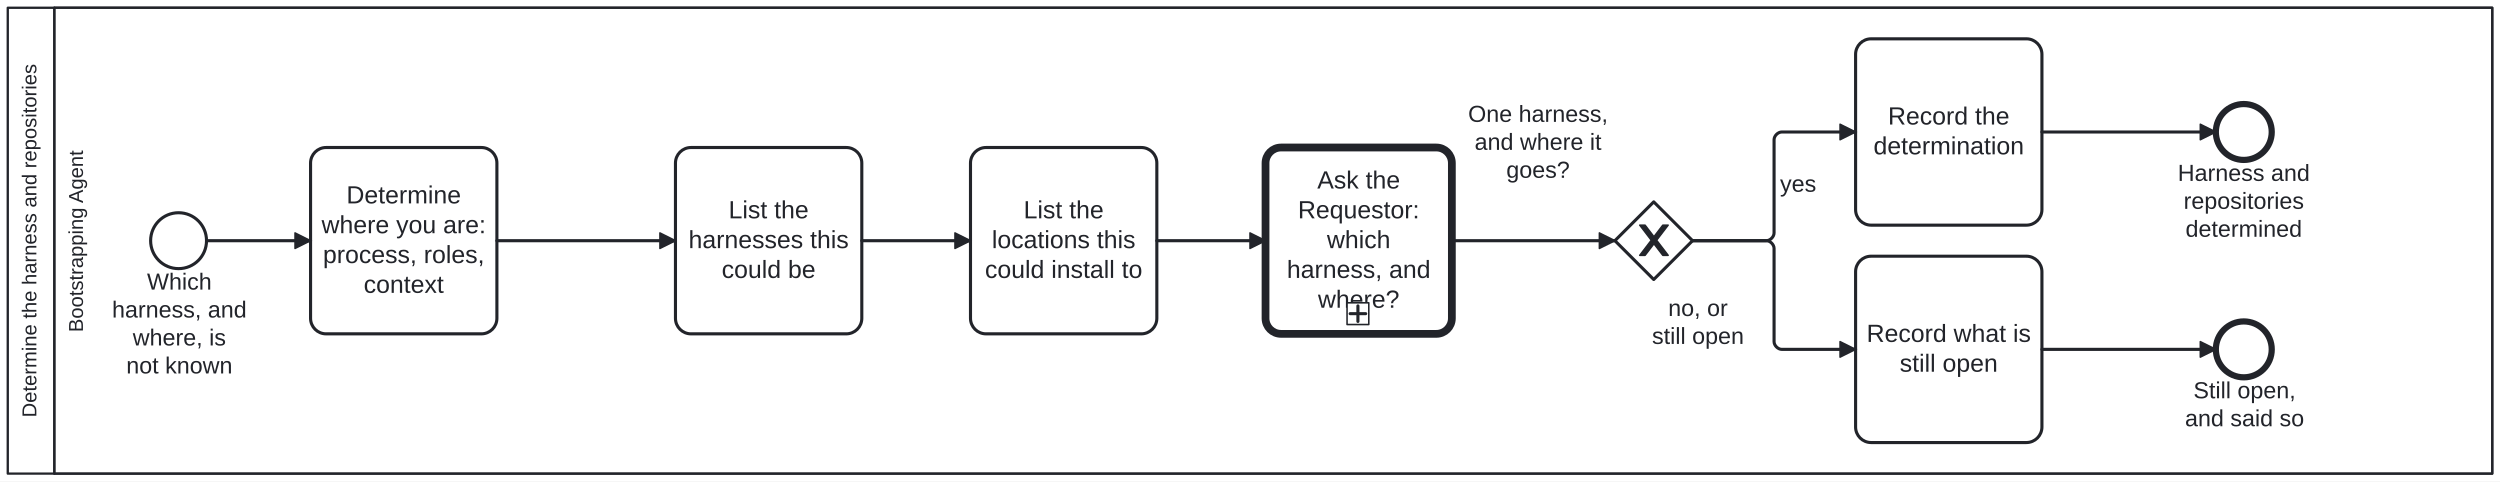
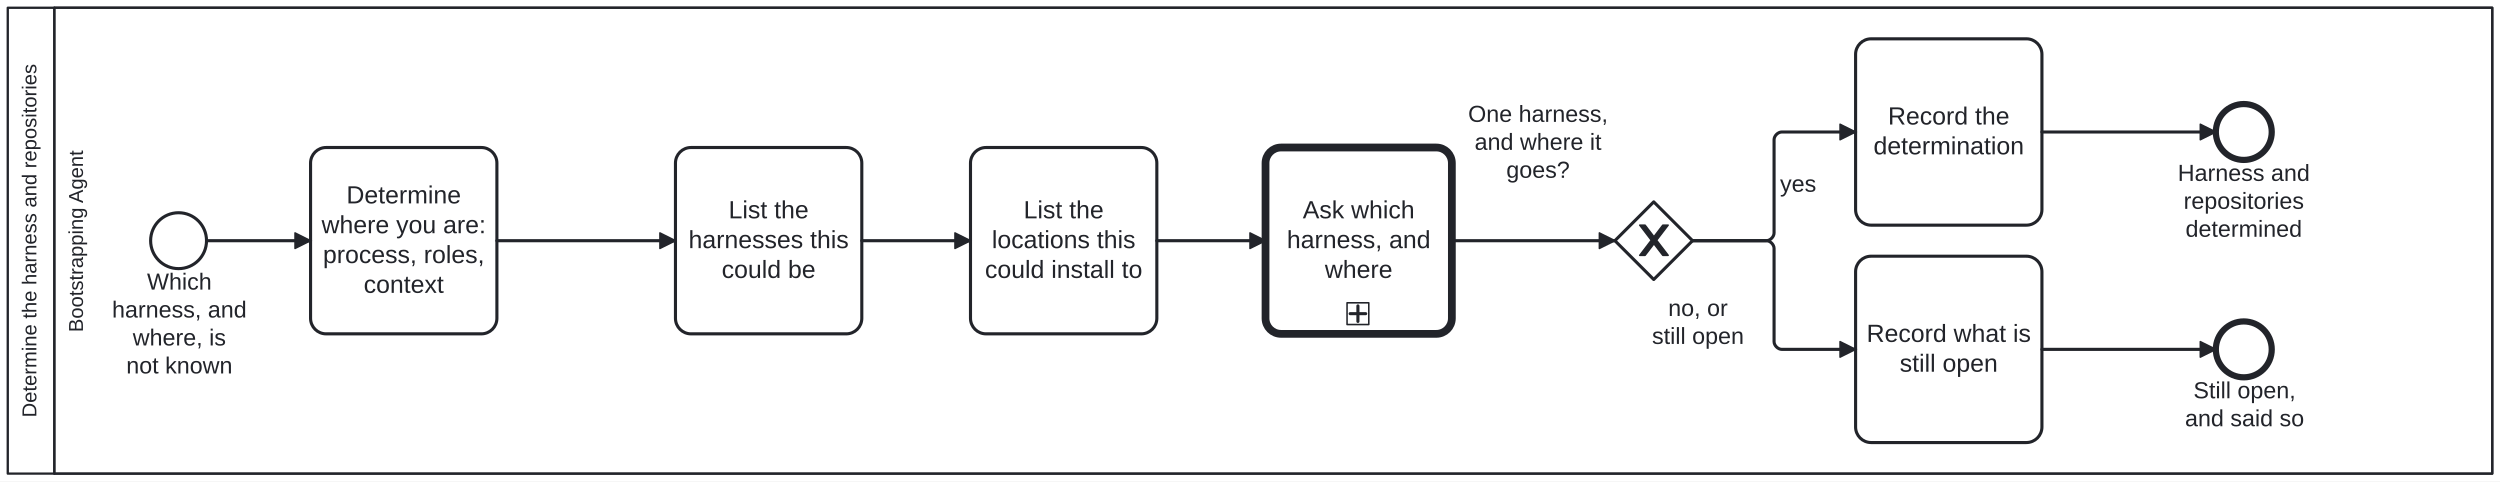
<svg xmlns="http://www.w3.org/2000/svg" width="100%" style="max-width:100%;height:auto" viewBox="135 75 1610 310" version="1.1">
  <rect x="135" y="75" width="1610" height="310" fill="#ffffff" />
  <g class="djs-group">
    <g class="djs-element djs-shape" data-element-id="Participant_Process_Discussion" style="display: block;" transform="matrix(1 0 0 1 140 80)">
      <g class="djs-visual">
        <rect x="0" y="0" width="1600" height="300" rx="0" ry="0" style="stroke-linecap: round; stroke-linejoin: round; stroke: rgb(34, 36, 42); stroke-width: 1.5px; fill: white; fill-opacity: 0.95;" />
        <path style="fill: none; stroke-linecap: round; stroke-linejoin: round; stroke: rgb(34, 36, 42); stroke-width: 1.5px;" d="M30,0L30,300" />
        <text lineHeight="1.05" class="djs-label" transform="matrix(-1.83697e-16 -1 1 -1.83697e-16 0 300)" style="font-family: Arial, sans-serif; font-size: 13px; font-weight: normal; fill: rgb(34, 36, 42);">
          <tspan x="36.19" y="18.413">Determine the harness and repositories</tspan>
        </text>
      </g>
      <rect class="djs-hit djs-hit-all" x="0" y="0" width="1600" height="300" style="fill: none; stroke-opacity: 0; stroke: white; stroke-width: 15px;" />
    </g>
    <g class="djs-children">
      <g class="djs-group">
        <g class="djs-element djs-shape" data-element-id="Lane_BootstrappingAgent" style="display: block;" transform="matrix(1 0 0 1 170 80)">
          <g class="djs-visual">
            <rect x="0" y="0" width="1570" height="300" rx="0" ry="0" style="stroke-linecap: round; stroke-linejoin: round; stroke: rgb(34, 36, 42); stroke-width: 1.5px; fill: white; fill-opacity: 0.25;" />
            <text lineHeight="1.05" class="djs-label" transform="matrix(-1.83697e-16 -1 1 -1.83697e-16 0 300)" style="font-family: Arial, sans-serif; font-size: 13px; font-weight: normal; fill: rgb(34, 36, 42);">
              <tspan x="91.097" y="18.413">Bootstrapping Agent</tspan>
            </text>
          </g>
          <rect class="djs-hit djs-hit-all" x="0" y="0" width="1570" height="300" style="fill: none; stroke-opacity: 0; stroke: white; stroke-width: 15px;" />
        </g>
      </g>
      <g class="djs-group">
        <g class="djs-element djs-shape" data-element-id="Start_Discussion" style="display: block;" transform="matrix(1 0 0 1 232 212)">
          <g class="djs-visual">
            <circle cx="18" cy="18" r="18" style="stroke-linecap: round; stroke-linejoin: round; stroke: rgb(34, 36, 42); stroke-width: 2px; fill: white; fill-opacity: 0.95;" />
          </g>
          <rect class="djs-hit djs-hit-all" x="0" y="0" width="36" height="36" style="fill: none; stroke-opacity: 0; stroke: white; stroke-width: 15px;" />
        </g>
      </g>
      <g class="djs-group">
        <g class="djs-element djs-shape" data-element-id="Start_Discussion_label" style="display: block;" transform="matrix(1 0 0 1 207 248)">
          <g class="djs-visual">
            <text lineHeight="1.2" class="djs-label" style="font-family: Arial, sans-serif; font-size: 15px; font-weight: normal; fill: rgb(34, 36, 42);">
              <tspan x="22.663" y="13.5">Which </tspan>
              <tspan x="0.137" y="31.5">harness, and</tspan>
              <tspan x="13.489" y="49.5">where, is </tspan>
              <tspan x="9.311" y="67.5">not known</tspan>
            </text>
          </g>
          <rect class="djs-hit djs-hit-all" x="0" y="0" width="87" height="72" style="fill: none; stroke-opacity: 0; stroke: white; stroke-width: 15px;" />
        </g>
      </g>
      <g class="djs-group">
        <g class="djs-element djs-shape" data-element-id="A_DetermineWhere" style="display: block;" transform="matrix(1 0 0 1 335 170)">
          <g class="djs-visual">
            <rect x="0" y="0" width="120" height="120" rx="10" ry="10" style="stroke-linecap: round; stroke-linejoin: round; stroke: rgb(34, 36, 42); stroke-width: 2px; fill: white; fill-opacity: 0.95;" />
            <text lineHeight="1.2" class="djs-label" style="font-family: Arial, sans-serif; font-size: 16px; font-weight: normal; fill: rgb(34, 36, 42);">
              <tspan x="23.098" y="36">Determine </tspan>
              <tspan x="7.082" y="55.2">where you are:</tspan>
              <tspan x="7.98" y="74.4">process, roles,</tspan>
              <tspan x="34.207" y="93.6">context</tspan>
            </text>
          </g>
          <rect class="djs-hit djs-hit-all" x="0" y="0" width="120" height="120" style="fill: none; stroke-opacity: 0; stroke: white; stroke-width: 15px;" />
        </g>
      </g>
      <g class="djs-group">
        <g class="djs-element djs-shape" data-element-id="A_ListHarnesses" style="display: block;" transform="matrix(1 0 0 1 570 170)">
          <g class="djs-visual">
            <rect x="0" y="0" width="120" height="120" rx="10" ry="10" style="stroke-linecap: round; stroke-linejoin: round; stroke: rgb(34, 36, 42); stroke-width: 2px; fill: white; fill-opacity: 0.95;" />
            <text lineHeight="1.2" class="djs-label" style="font-family: Arial, sans-serif; font-size: 16px; font-weight: normal; fill: rgb(34, 36, 42);">
              <tspan x="34.207" y="45.6">List the </tspan>
              <tspan x="8.418" y="64.8">harnesses this</tspan>
              <tspan x="29.754" y="84">could be</tspan>
            </text>
          </g>
          <rect class="djs-hit djs-hit-all" x="0" y="0" width="120" height="120" style="fill: none; stroke-opacity: 0; stroke: white; stroke-width: 15px;" />
        </g>
      </g>
      <g class="djs-group">
        <g class="djs-element djs-shape" data-element-id="A_ListLocations" style="display: block;" transform="matrix(1 0 0 1 760 170)">
          <g class="djs-visual">
            <rect x="0" y="0" width="120" height="120" rx="10" ry="10" style="stroke-linecap: round; stroke-linejoin: round; stroke: rgb(34, 36, 42); stroke-width: 2px; fill: white; fill-opacity: 0.95;" />
            <text lineHeight="1.2" class="djs-label" style="font-family: Arial, sans-serif; font-size: 16px; font-weight: normal; fill: rgb(34, 36, 42);">
              <tspan x="34.207" y="45.6">List the </tspan>
              <tspan x="13.754" y="64.8">locations this </tspan>
              <tspan x="9.305" y="84">could install to</tspan>
            </text>
          </g>
          <rect class="djs-hit djs-hit-all" x="0" y="0" width="120" height="120" style="fill: none; stroke-opacity: 0; stroke: white; stroke-width: 15px;" />
        </g>
      </g>
      <g class="djs-group">
        <a class="fa-subprocess-link" href="human-agent-discussion.svg" target="_top">
          <g class="djs-element djs-shape" data-element-id="A_AskRequestor" style="display: block;" transform="matrix(1 0 0 1 950 170)">
            <g class="djs-visual">
              <rect x="0" y="0" width="120" height="120" rx="10" ry="10" style="stroke-linecap: round; stroke-linejoin: round; stroke: rgb(34, 36, 42); stroke-width: 5px; fill: white; fill-opacity: 0.95;" />
              <text lineHeight="1.2" class="djs-label" style="font-family: Arial, sans-serif; font-size: 16px; font-weight: normal; fill: rgb(34, 36, 42);">
-                 <tspan x="33.32" y="26.4">Ask the </tspan>
-                 <tspan x="20.867" y="45.6">Requestor: </tspan>
-                 <tspan x="39.547" y="64.8">which </tspan>
-                 <tspan x="13.746" y="84">harness, and </tspan>
-                 <tspan x="33.762" y="103.2">where?</tspan>
+                 <tspan x="23.988" y="45.6">Ask which </tspan>
+                 <tspan x="13.746" y="64.8">harness, and </tspan>
+                 <tspan x="38.211" y="84">where</tspan>
              </text>
              <rect x="0" y="0" width="14" height="14" rx="0" ry="0" style="stroke-linecap: round; stroke-linejoin: round; stroke: rgb(34, 36, 42); stroke-width: 1px; fill: white;" transform="matrix(1 0 0 1 52.5 100)" />
              <path data-marker="sub-process" d="m52.5,100 m 7,2 l 0,10 m -5,-5 l 10,0" style="fill: white; stroke-linecap: round; stroke-linejoin: round; stroke: rgb(34, 36, 42); stroke-width: 2px;" />
            </g>
            <rect class="djs-hit djs-hit-all" x="0" y="0" width="120" height="120" style="fill: none; stroke-opacity: 0; stroke: white; stroke-width: 15px;" />
          </g>
        </a>
      </g>
      <g class="djs-group">
        <g class="djs-element djs-shape" data-element-id="G_Settled" style="display: block;" transform="matrix(1 0 0 1 1175 205)">
          <g class="djs-visual">
            <polygon points="25,0 50,25 25,50 0,25" style="stroke-linecap: round; stroke-linejoin: round; stroke: rgb(34, 36, 42); stroke-width: 2px; fill: white; fill-opacity: 0.95;" />
            <path d="m 16,15 7.429,9.714 -7.429,9.714 3.429,0 5.714,-7.464 5.714,7.464 3.429,0 -7.429,-9.714 7.429,-9.714 -3.429,0 -5.714,7.464 -5.714,-7.464 -3.429,0 z" style="fill: rgb(34, 36, 42); stroke-linecap: round; stroke-linejoin: round; stroke: rgb(34, 36, 42); stroke-width: 1px;" />
          </g>
          <rect class="djs-hit djs-hit-all" x="0" y="0" width="50" height="50" style="fill: none; stroke-opacity: 0; stroke: white; stroke-width: 15px;" />
        </g>
      </g>
      <g class="djs-group">
        <g class="djs-element djs-shape" data-element-id="G_Settled_label" style="display: block;" transform="matrix(1 0 0 1 1080 140)">
          <g class="djs-visual">
            <text lineHeight="1.2" class="djs-label" style="font-family: Arial, sans-serif; font-size: 15px; font-weight: normal; fill: rgb(34, 36, 42);">
              <tspan x="0.474" y="13.5">One harness,</tspan>
              <tspan x="4.642" y="31.5">and where it</tspan>
              <tspan x="25.065" y="49.5">goes?</tspan>
            </text>
          </g>
          <rect class="djs-hit djs-hit-all" x="0" y="0" width="91" height="54" style="fill: none; stroke-opacity: 0; stroke: white; stroke-width: 15px;" />
        </g>
      </g>
      <g class="djs-group">
        <g class="djs-element djs-shape" data-element-id="A_RecordDetermination" style="display: block;" transform="matrix(1 0 0 1 1330 100)">
          <g class="djs-visual">
            <rect x="0" y="0" width="120" height="120" rx="10" ry="10" style="stroke-linecap: round; stroke-linejoin: round; stroke: rgb(34, 36, 42); stroke-width: 2px; fill: white; fill-opacity: 0.95;" />
            <text lineHeight="1.2" class="djs-label" style="font-family: Arial, sans-serif; font-size: 16px; font-weight: normal; fill: rgb(34, 36, 42);">
              <tspan x="20.867" y="55.2">Record the </tspan>
              <tspan x="11.527" y="74.4">determination</tspan>
            </text>
          </g>
          <rect class="djs-hit djs-hit-all" x="0" y="0" width="120" height="120" style="fill: none; stroke-opacity: 0; stroke: white; stroke-width: 15px;" />
        </g>
      </g>
      <g class="djs-group">
        <g class="djs-element djs-shape" data-element-id="A_RecordUnsettled" style="display: block;" transform="matrix(1 0 0 1 1330 240)">
          <g class="djs-visual">
            <rect x="0" y="0" width="120" height="120" rx="10" ry="10" style="stroke-linecap: round; stroke-linejoin: round; stroke: rgb(34, 36, 42); stroke-width: 2px; fill: white; fill-opacity: 0.95;" />
            <text lineHeight="1.2" class="djs-label" style="font-family: Arial, sans-serif; font-size: 16px; font-weight: normal; fill: rgb(34, 36, 42);">
              <tspan x="7.09" y="55.2">Record what is </tspan>
              <tspan x="28.426" y="74.4">still open</tspan>
            </text>
          </g>
          <rect class="djs-hit djs-hit-all" x="0" y="0" width="120" height="120" style="fill: none; stroke-opacity: 0; stroke: white; stroke-width: 15px;" />
        </g>
      </g>
      <g class="djs-group">
        <g class="djs-element djs-shape" data-element-id="End_Settled" style="display: block;" transform="matrix(1 0 0 1 1562 142)">
          <g class="djs-visual">
            <circle cx="18" cy="18" r="18" style="stroke-linecap: round; stroke-linejoin: round; stroke: rgb(34, 36, 42); stroke-width: 4px; fill: white; fill-opacity: 0.95;" />
          </g>
          <rect class="djs-hit djs-hit-all" x="0" y="0" width="36" height="36" style="fill: none; stroke-opacity: 0; stroke: white; stroke-width: 15px;" />
        </g>
      </g>
      <g class="djs-group">
        <g class="djs-element djs-shape" data-element-id="End_Settled_label" style="display: block;" transform="matrix(1 0 0 1 1537 178)">
          <g class="djs-visual">
            <text lineHeight="1.2" class="djs-label" style="font-family: Arial, sans-serif; font-size: 15px; font-weight: normal; fill: rgb(34, 36, 42);">
              <tspan x="0.476" y="13.5">Harness and </tspan>
              <tspan x="4.233" y="31.5">repositories</tspan>
              <tspan x="5.478" y="49.5">determined</tspan>
            </text>
          </g>
          <rect class="djs-hit djs-hit-all" x="0" y="0" width="86" height="54" style="fill: none; stroke-opacity: 0; stroke: white; stroke-width: 15px;" />
        </g>
      </g>
      <g class="djs-group">
        <g class="djs-element djs-shape" data-element-id="End_Unsettled" style="display: block;" transform="matrix(1 0 0 1 1562 282)">
          <g class="djs-visual">
            <circle cx="18" cy="18" r="18" style="stroke-linecap: round; stroke-linejoin: round; stroke: rgb(34, 36, 42); stroke-width: 4px; fill: white; fill-opacity: 0.95;" />
          </g>
          <rect class="djs-hit djs-hit-all" x="0" y="0" width="36" height="36" style="fill: none; stroke-opacity: 0; stroke: white; stroke-width: 15px;" />
        </g>
      </g>
      <g class="djs-group">
        <g class="djs-element djs-shape" data-element-id="End_Unsettled_label" style="display: block;" transform="matrix(1 0 0 1 1542 318)">
          <g class="djs-visual">
            <text lineHeight="1.2" class="djs-label" style="font-family: Arial, sans-serif; font-size: 15px; font-weight: normal; fill: rgb(34, 36, 42);">
              <tspan x="5.563" y="13.5">Still open, </tspan>
              <tspan x="0.139" y="31.5">and said so</tspan>
            </text>
          </g>
          <rect class="djs-hit djs-hit-all" x="0" y="0" width="77" height="36" style="fill: none; stroke-opacity: 0; stroke: white; stroke-width: 15px;" />
        </g>
      </g>
      <g class="djs-group">
        <g class="djs-element djs-connection" data-element-id="Flow_Start_Where" style="display: block;">
          <g class="djs-visual">
            <defs>
              <marker id="bpmn-marker-1" viewBox="0 0 20 20" refX="11" refY="10" markerWidth="10" markerHeight="10" orient="auto">
                <path d="M 1 5 L 11 10 L 1 15 Z" style="stroke-linecap: round; stroke-linejoin: round; stroke: rgb(34, 36, 42); stroke-width: 1px; fill: rgb(34, 36, 42);" />
              </marker>
            </defs>
            <path data-corner-radius="5" style="fill: none; stroke-linecap: round; stroke-linejoin: round; stroke: rgb(34, 36, 42); stroke-width: 2px; marker-end: url('#bpmn-marker-1');" d="M268,230L335,230" />
          </g>
          <path d="M268,230L335,230" class="djs-hit djs-hit-stroke" style="fill: none; stroke-opacity: 0; stroke: white; stroke-width: 15px;" />
        </g>
      </g>
      <g class="djs-group">
        <g class="djs-element djs-connection" data-element-id="Flow_Where_Harnesses" style="display: block;">
          <g class="djs-visual">
            <defs>
              <marker id="bpmn-marker-2" viewBox="0 0 20 20" refX="11" refY="10" markerWidth="10" markerHeight="10" orient="auto">
                <path d="M 1 5 L 11 10 L 1 15 Z" style="stroke-linecap: round; stroke-linejoin: round; stroke: rgb(34, 36, 42); stroke-width: 1px; fill: rgb(34, 36, 42);" />
              </marker>
            </defs>
            <path data-corner-radius="5" style="fill: none; stroke-linecap: round; stroke-linejoin: round; stroke: rgb(34, 36, 42); stroke-width: 2px; marker-end: url('#bpmn-marker-2');" d="M455,230L570,230" />
          </g>
          <path d="M455,230L570,230" class="djs-hit djs-hit-stroke" style="fill: none; stroke-opacity: 0; stroke: white; stroke-width: 15px;" />
        </g>
      </g>
      <g class="djs-group">
        <g class="djs-element djs-connection" data-element-id="Flow_Harnesses_Locations" style="display: block;">
          <g class="djs-visual">
            <defs>
              <marker id="bpmn-marker-3" viewBox="0 0 20 20" refX="11" refY="10" markerWidth="10" markerHeight="10" orient="auto">
                <path d="M 1 5 L 11 10 L 1 15 Z" style="stroke-linecap: round; stroke-linejoin: round; stroke: rgb(34, 36, 42); stroke-width: 1px; fill: rgb(34, 36, 42);" />
              </marker>
            </defs>
            <path data-corner-radius="5" style="fill: none; stroke-linecap: round; stroke-linejoin: round; stroke: rgb(34, 36, 42); stroke-width: 2px; marker-end: url('#bpmn-marker-3');" d="M690,230L760,230" />
          </g>
          <path d="M690,230L760,230" class="djs-hit djs-hit-stroke" style="fill: none; stroke-opacity: 0; stroke: white; stroke-width: 15px;" />
        </g>
      </g>
      <g class="djs-group">
        <g class="djs-element djs-connection" data-element-id="Flow_Locations_Ask" style="display: block;">
          <g class="djs-visual">
            <defs>
              <marker id="bpmn-marker-4" viewBox="0 0 20 20" refX="11" refY="10" markerWidth="10" markerHeight="10" orient="auto">
                <path d="M 1 5 L 11 10 L 1 15 Z" style="stroke-linecap: round; stroke-linejoin: round; stroke: rgb(34, 36, 42); stroke-width: 1px; fill: rgb(34, 36, 42);" />
              </marker>
            </defs>
            <path data-corner-radius="5" style="fill: none; stroke-linecap: round; stroke-linejoin: round; stroke: rgb(34, 36, 42); stroke-width: 2px; marker-end: url('#bpmn-marker-4');" d="M880,230L950,230" />
          </g>
          <path d="M880,230L950,230" class="djs-hit djs-hit-stroke" style="fill: none; stroke-opacity: 0; stroke: white; stroke-width: 15px;" />
        </g>
      </g>
      <g class="djs-group">
        <g class="djs-element djs-connection" data-element-id="Flow_Ask_Gate" style="display: block;">
          <g class="djs-visual">
            <defs>
              <marker id="bpmn-marker-5" viewBox="0 0 20 20" refX="11" refY="10" markerWidth="10" markerHeight="10" orient="auto">
                <path d="M 1 5 L 11 10 L 1 15 Z" style="stroke-linecap: round; stroke-linejoin: round; stroke: rgb(34, 36, 42); stroke-width: 1px; fill: rgb(34, 36, 42);" />
              </marker>
            </defs>
            <path data-corner-radius="5" style="fill: none; stroke-linecap: round; stroke-linejoin: round; stroke: rgb(34, 36, 42); stroke-width: 2px; marker-end: url('#bpmn-marker-5');" d="M1070,230L1175,230" />
          </g>
          <path d="M1070,230L1175,230" class="djs-hit djs-hit-stroke" style="fill: none; stroke-opacity: 0; stroke: white; stroke-width: 15px;" />
        </g>
      </g>
      <g class="djs-group">
        <g class="djs-element djs-connection" data-element-id="Flow_Settled_Yes" style="display: block;">
          <g class="djs-visual">
            <defs>
              <marker id="bpmn-marker-6" viewBox="0 0 20 20" refX="11" refY="10" markerWidth="10" markerHeight="10" orient="auto">
                <path d="M 1 5 L 11 10 L 1 15 Z" style="stroke-linecap: round; stroke-linejoin: round; stroke: rgb(34, 36, 42); stroke-width: 1px; fill: rgb(34, 36, 42);" />
              </marker>
            </defs>
            <path data-corner-radius="5" style="fill: none; stroke-linecap: round; stroke-linejoin: round; stroke: rgb(34, 36, 42); stroke-width: 2px; marker-end: url('#bpmn-marker-6');" d="M1225,230L1272.5,230C1275,230,1277.5,227.5,1277.5,225L1277.5,165C1277.5,162.5,1280,160,1282.5,160L1330,160" />
          </g>
          <path d="M1225,230L1277.5,230L1277.5,160L1330,160" class="djs-hit djs-hit-stroke" style="fill: none; stroke-opacity: 0; stroke: white; stroke-width: 15px;" />
        </g>
      </g>
      <g class="djs-group">
        <g class="djs-element djs-shape" data-element-id="Flow_Settled_Yes_label" style="display: block;" transform="matrix(1 0 0 1 1281 185)">
          <g class="djs-visual">
            <text lineHeight="1.2" class="djs-label" style="font-family: Arial, sans-serif; font-size: 15px; font-weight: normal; fill: rgb(34, 36, 42);">
              <tspan x="0.329" y="13.5">yes</tspan>
            </text>
          </g>
          <rect class="djs-hit djs-hit-all" x="0" y="0" width="24" height="18" style="fill: none; stroke-opacity: 0; stroke: white; stroke-width: 15px;" />
        </g>
      </g>
      <g class="djs-group">
        <g class="djs-element djs-connection" data-element-id="Flow_Settled_No" style="display: block;">
          <g class="djs-visual">
            <defs>
              <marker id="bpmn-marker-7" viewBox="0 0 20 20" refX="11" refY="10" markerWidth="10" markerHeight="10" orient="auto">
                <path d="M 1 5 L 11 10 L 1 15 Z" style="stroke-linecap: round; stroke-linejoin: round; stroke: rgb(34, 36, 42); stroke-width: 1px; fill: rgb(34, 36, 42);" />
              </marker>
            </defs>
            <path data-corner-radius="5" style="fill: none; stroke-linecap: round; stroke-linejoin: round; stroke: rgb(34, 36, 42); stroke-width: 2px; marker-end: url('#bpmn-marker-7');" d="M1225,230L1272.5,230C1275,230,1277.5,232.5,1277.5,235L1277.5,295C1277.5,297.5,1280,300,1282.5,300L1330,300" />
          </g>
          <path d="M1225,230L1277.5,230L1277.5,300L1330,300" class="djs-hit djs-hit-stroke" style="fill: none; stroke-opacity: 0; stroke: white; stroke-width: 15px;" />
        </g>
      </g>
      <g class="djs-group">
        <g class="djs-element djs-shape" data-element-id="Flow_Settled_No_label" style="display: block;" transform="matrix(1 0 0 1 1196 265)">
          <g class="djs-visual">
            <text lineHeight="1.2" class="djs-label" style="font-family: Arial, sans-serif; font-size: 15px; font-weight: normal; fill: rgb(34, 36, 42);">
              <tspan x="13.322" y="13.5">no, or </tspan>
              <tspan x="2.899" y="31.5">still open</tspan>
            </text>
          </g>
          <rect class="djs-hit djs-hit-all" x="0" y="0" width="65" height="36" style="fill: none; stroke-opacity: 0; stroke: white; stroke-width: 15px;" />
        </g>
      </g>
      <g class="djs-group">
        <g class="djs-element djs-connection" data-element-id="Flow_Record_End" style="display: block;">
          <g class="djs-visual">
            <defs>
              <marker id="bpmn-marker-8" viewBox="0 0 20 20" refX="11" refY="10" markerWidth="10" markerHeight="10" orient="auto">
                <path d="M 1 5 L 11 10 L 1 15 Z" style="stroke-linecap: round; stroke-linejoin: round; stroke: rgb(34, 36, 42); stroke-width: 1px; fill: rgb(34, 36, 42);" />
              </marker>
            </defs>
            <path data-corner-radius="5" style="fill: none; stroke-linecap: round; stroke-linejoin: round; stroke: rgb(34, 36, 42); stroke-width: 2px; marker-end: url('#bpmn-marker-8');" d="M1450,160L1562,160" />
          </g>
          <path d="M1450,160L1562,160" class="djs-hit djs-hit-stroke" style="fill: none; stroke-opacity: 0; stroke: white; stroke-width: 15px;" />
        </g>
      </g>
      <g class="djs-group">
        <g class="djs-element djs-connection" data-element-id="Flow_Unsettled_End" style="display: block;">
          <g class="djs-visual">
            <defs>
              <marker id="bpmn-marker-9" viewBox="0 0 20 20" refX="11" refY="10" markerWidth="10" markerHeight="10" orient="auto">
                <path d="M 1 5 L 11 10 L 1 15 Z" style="stroke-linecap: round; stroke-linejoin: round; stroke: rgb(34, 36, 42); stroke-width: 1px; fill: rgb(34, 36, 42);" />
              </marker>
            </defs>
            <path data-corner-radius="5" style="fill: none; stroke-linecap: round; stroke-linejoin: round; stroke: rgb(34, 36, 42); stroke-width: 2px; marker-end: url('#bpmn-marker-9');" d="M1450,300L1562,300" />
          </g>
          <path d="M1450,300L1562,300" class="djs-hit djs-hit-stroke" style="fill: none; stroke-opacity: 0; stroke: white; stroke-width: 15px;" />
        </g>
      </g>
    </g>
  </g>
</svg>
